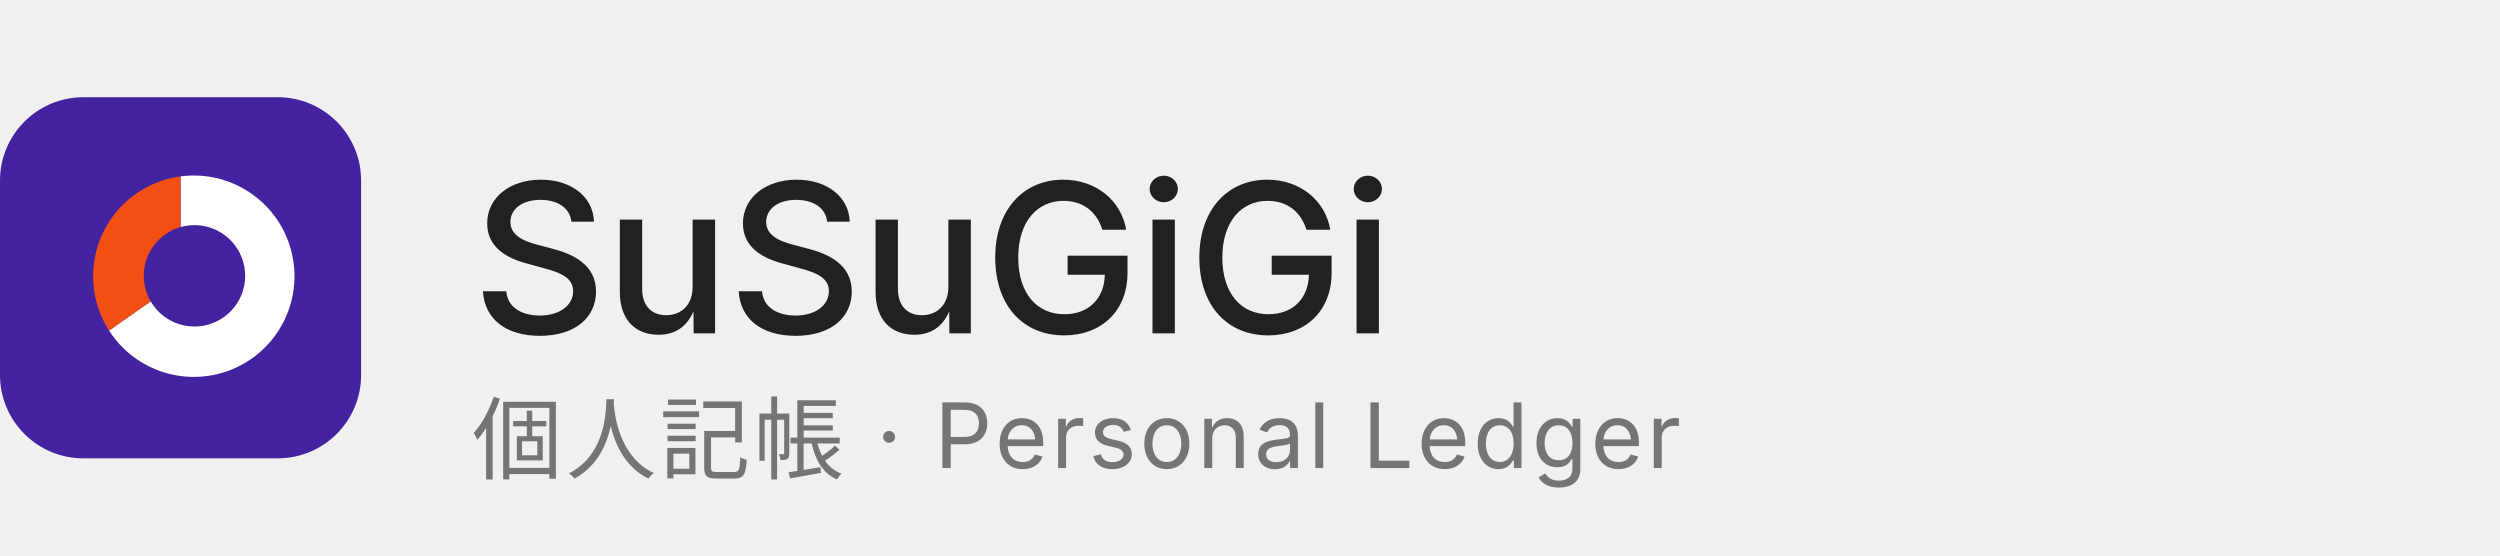
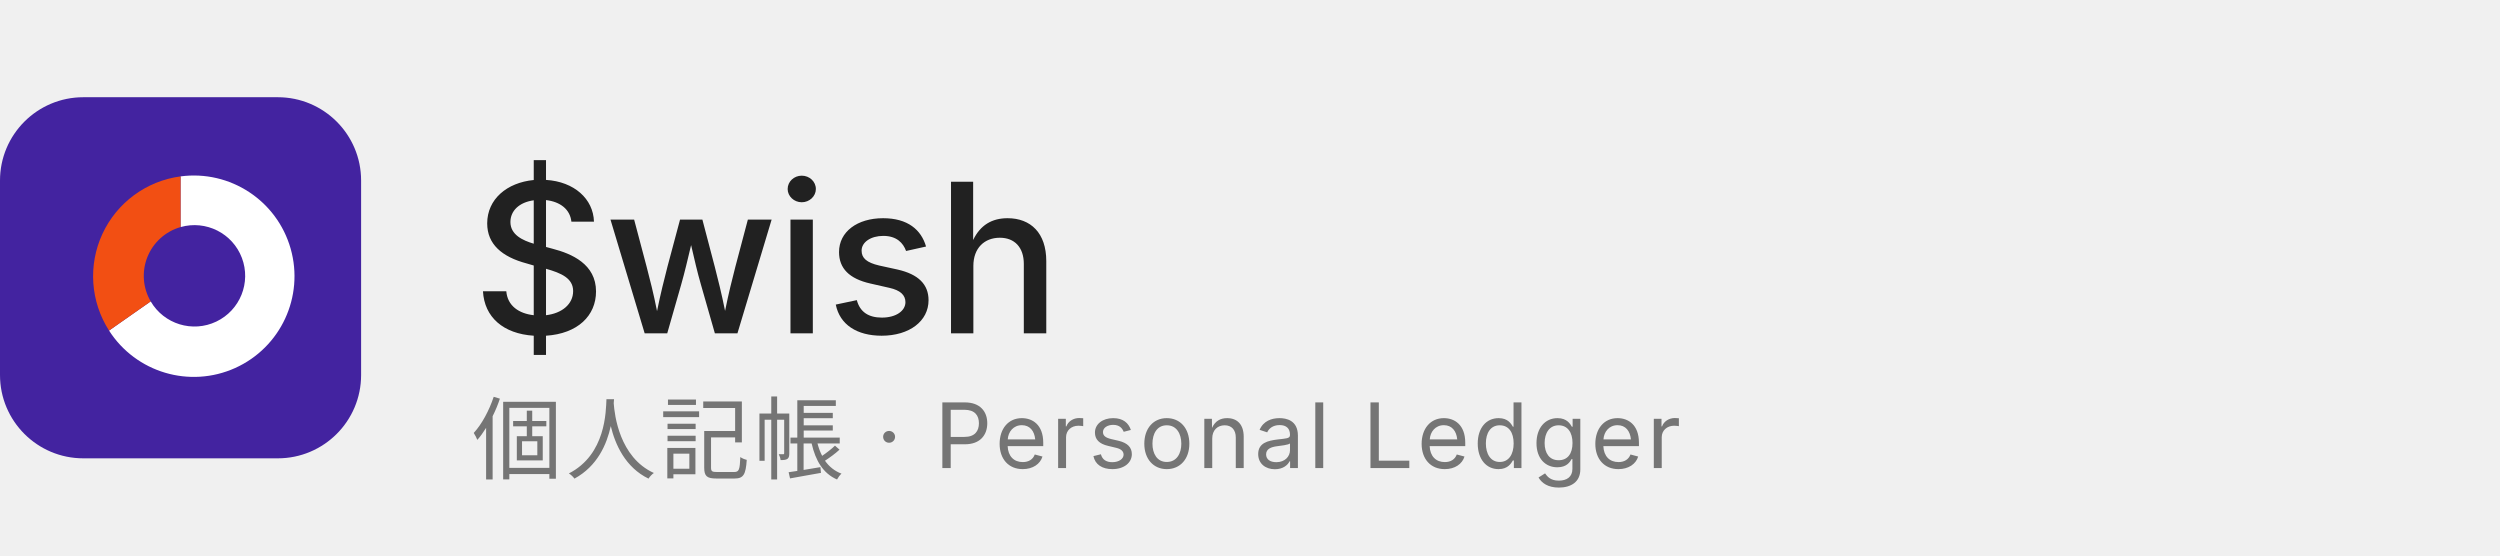
<svg xmlns="http://www.w3.org/2000/svg" viewBox="0 0 360 80" width="360" height="80">
  <g transform="translate(0,14)">
    <rect width="52" height="52" rx="12" fill="#4323a0" />
    <path d="M 26 11.4              A 14.5 14.5 0 1 1 15.7 33.6              L 21.7 29.4              A 7.3 7.3 0 1 0 26 18.7 Z" fill="#FFFFFF" transform="translate(0,0)" />
    <path d="M 26 11.4              A 14.5 14.5 0 0 0 15.7 33.6              L 21.7 29.4              A 7.3 7.3 0 0 1 26 18.7 Z" fill="#F24F13" />
  </g>
-   <text x="68" y="48" font-family="-apple-system, PingFang TC, Noto Sans TC, system-ui, sans-serif" font-weight="500" font-size="30" fill="#212121" letter-spacing="-0.3">SuSuGiGi</text>
+   <text x="68" y="48" font-family="-apple-system, PingFang TC, Noto Sans TC, system-ui, sans-serif" font-weight="500" font-size="30" fill="#212121" letter-spacing="-0.3">$wish</text>
  <text x="68" y="68" font-family="-apple-system, PingFang TC, Noto Sans TC, system-ui, sans-serif" font-weight="400" font-size="13" fill="#757575" letter-spacing="0.5">個人記帳 · Personal Ledger</text>
</svg>
